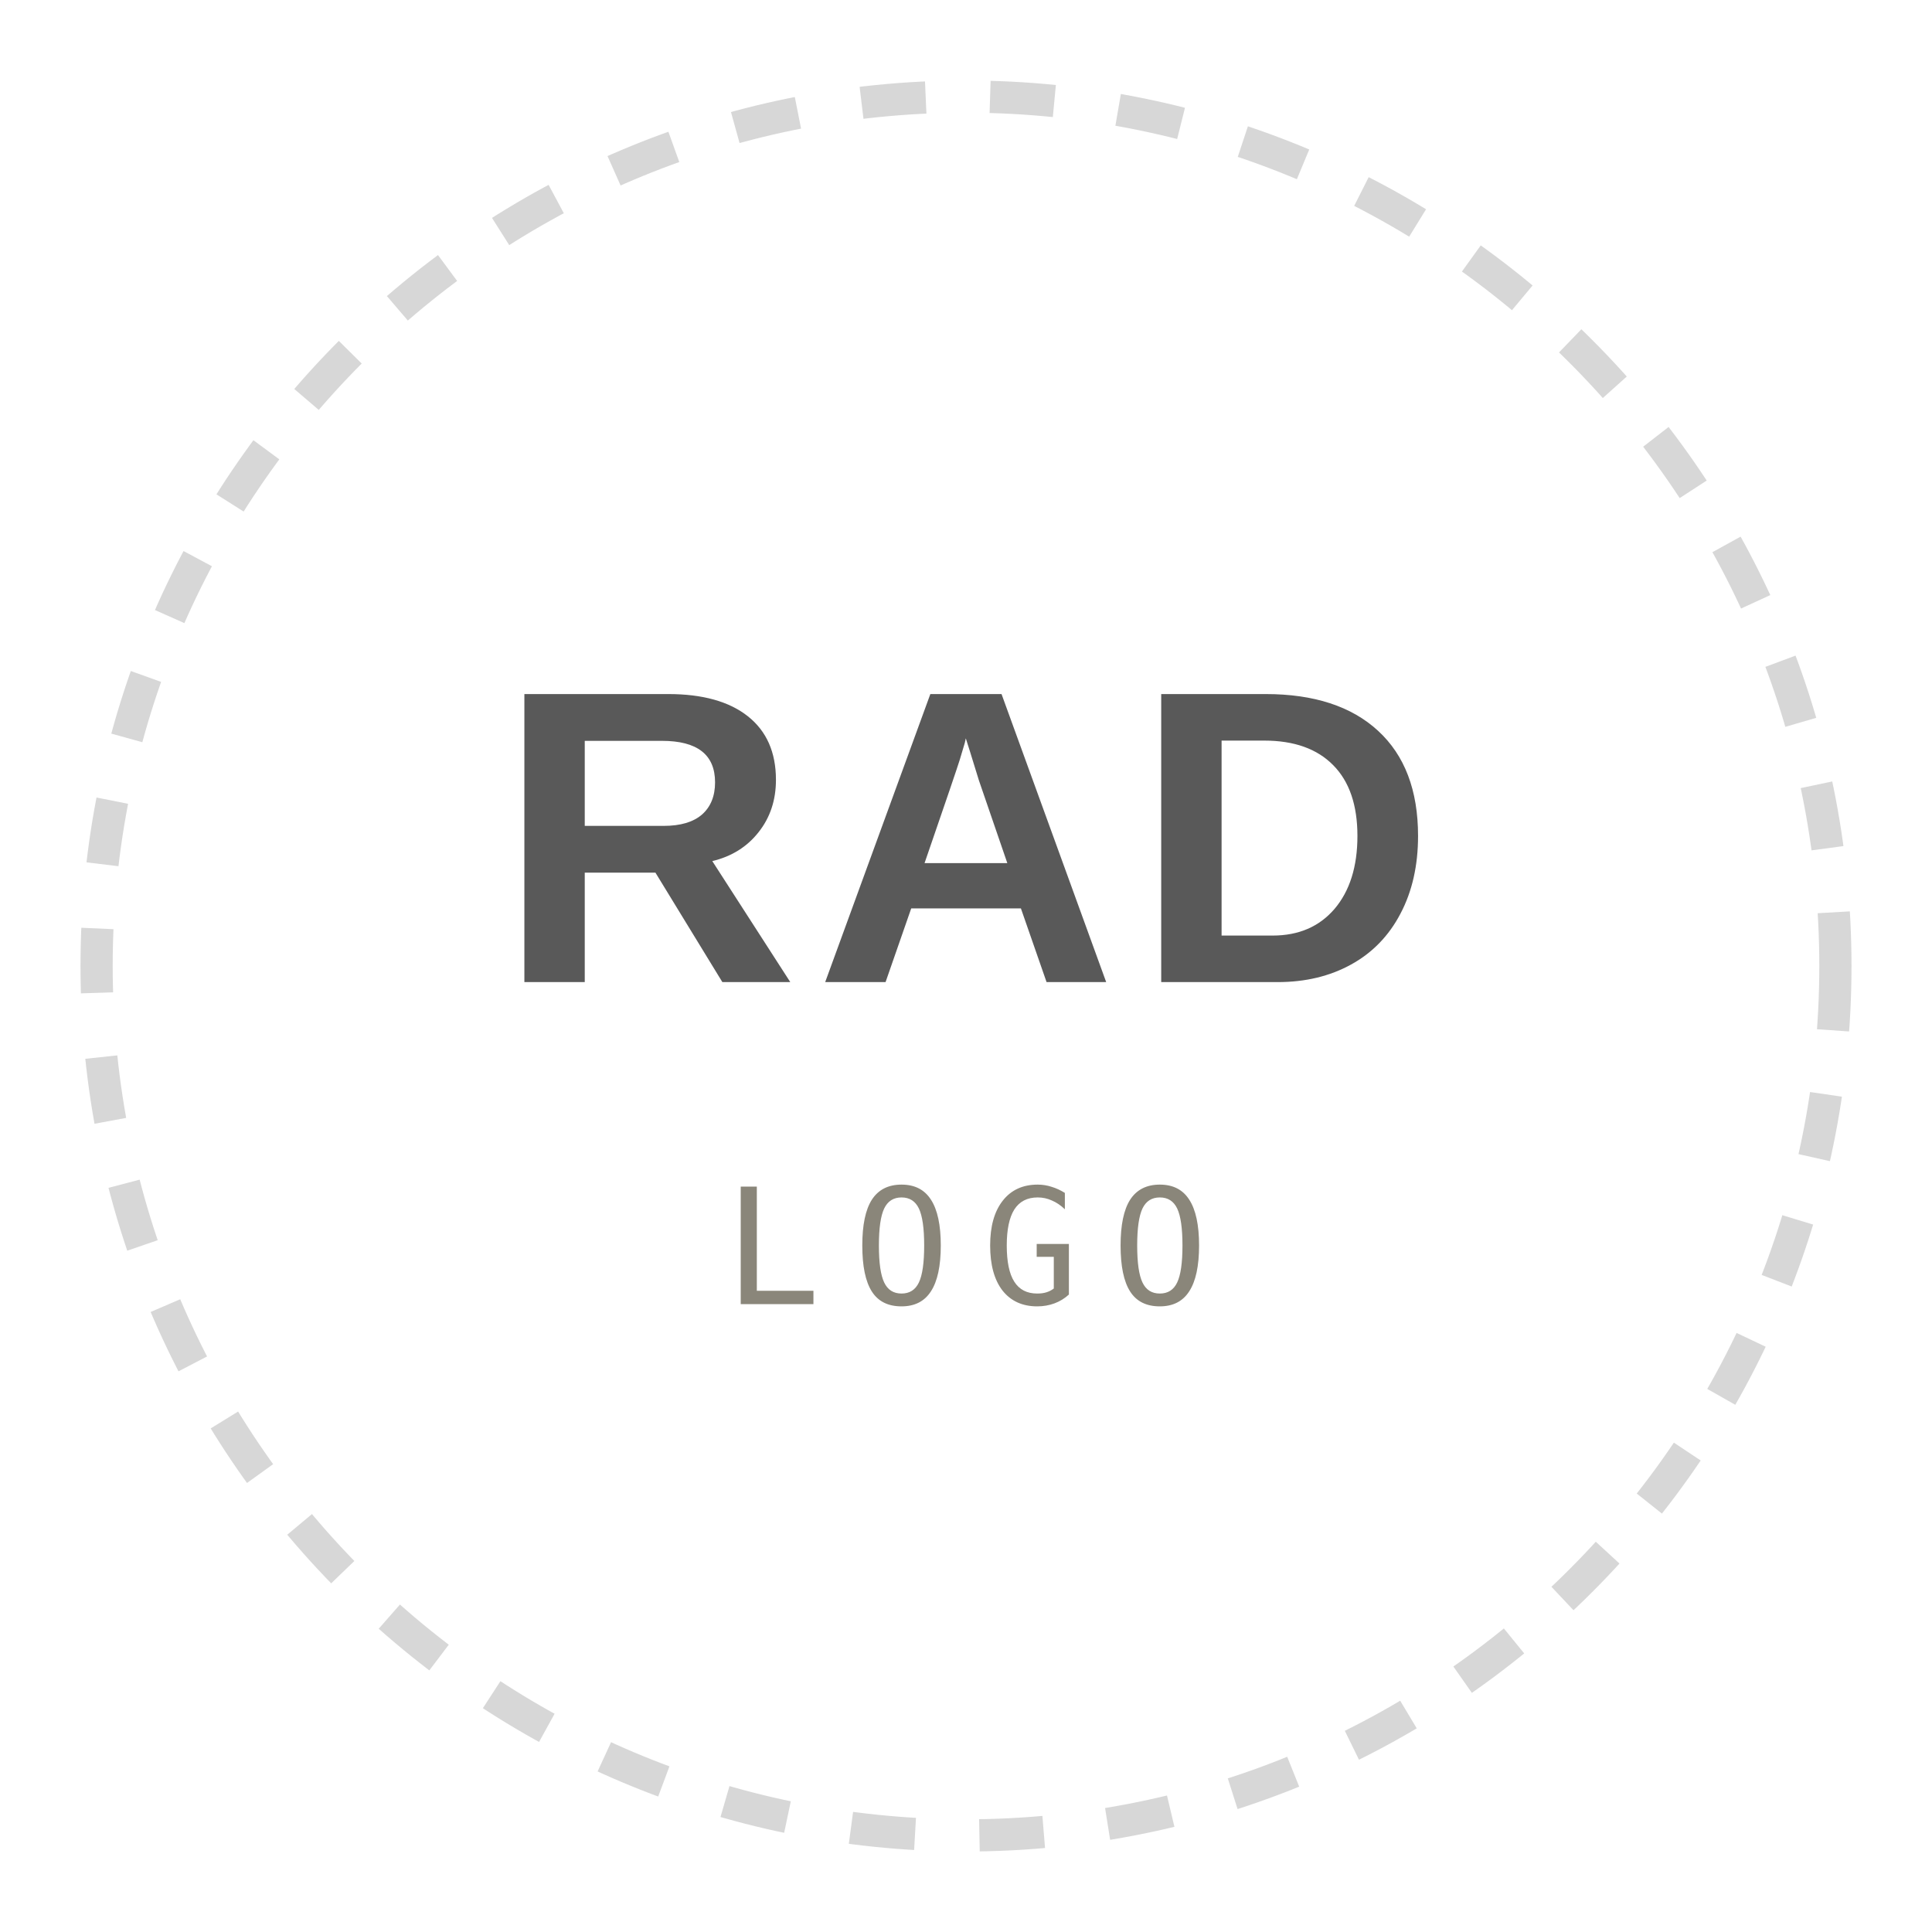
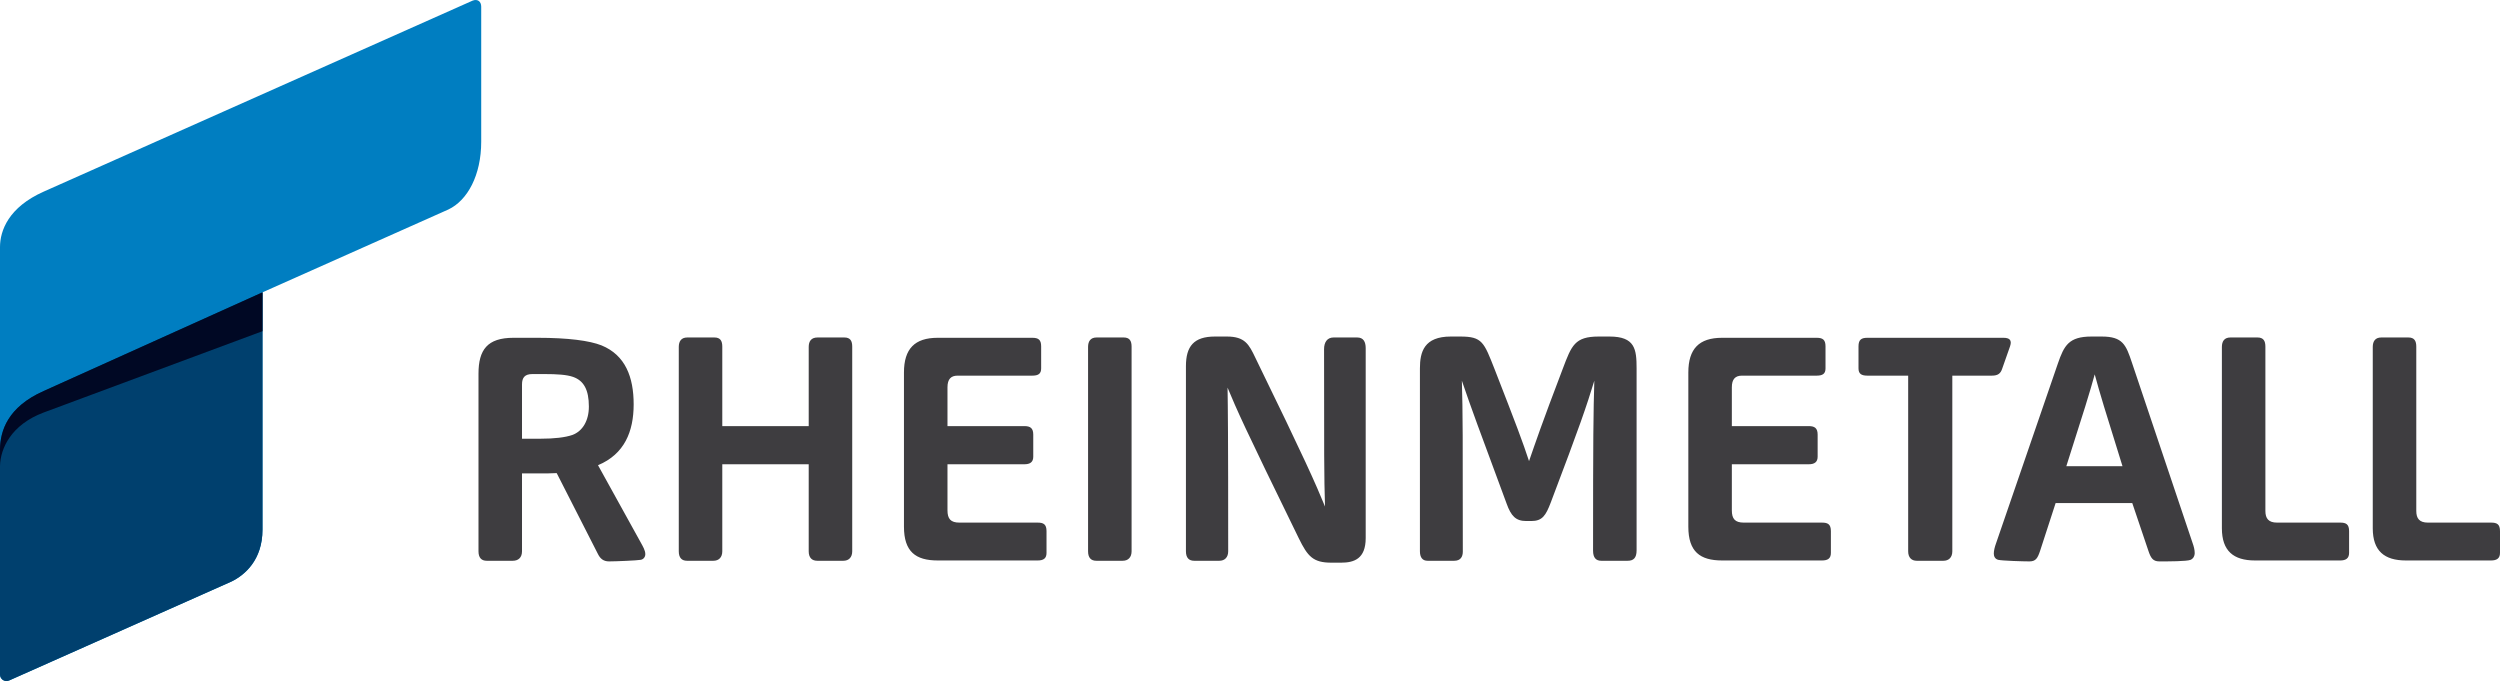
- <svg xmlns="http://www.w3.org/2000/svg" viewBox="0 0 120 120" role="img" aria-label="Rheinmetall Air Defence Logo Placeholder">
-   <circle cx="60" cy="60" r="54" fill="none" stroke="#595959" stroke-opacity="0.24" stroke-width="2" stroke-dasharray="4 4" />
-   <text x="60" y="61" text-anchor="middle" font-family="Plus Jakarta Sans, Arial, sans-serif" font-size="26" font-weight="700" letter-spacing="1" fill="#595959">RAD</text>
-   <text x="60" y="81" text-anchor="middle" font-family="JetBrains Mono, monospace" font-size="10" font-weight="500" letter-spacing="2" fill="#8a867a">LOGO</text>
+ <svg xmlns="http://www.w3.org/2000/svg" version="1.1" id="Rheinmetall_Group_4c_positiv" x="0px" y="0px" width="4656.32px" height="1268.483px" viewBox="0 0 4656.32 1268.483" enable-background="new 0 0 4656.32 1268.483" xml:space="preserve">
+   <path id="RHEINMETALL_1_" fill="#3E3D40" d="M955.22,1044.451h-48.742c-9.427,0-15.275-5.268-15.275-17.631V696.106  c0-44.62,16.423-66.955,65.189-66.955H1001c57.589,0,96.966,5.306,119.287,14.117c44.621,18.201,59.921,59.328,59.921,109.823  c0,50.53-17.064,92.805-66.399,113.364l79.911,144.521c3.505,6.453,8.193,14.091,8.193,21.15c0,5.887-4.083,9.981-8.773,10.575  c-5.294,1.184-46.446,2.925-58.773,2.925c-10.563,0-16.424-5.282-20.558-13.5l-76.949-150.963  c-9.972,0.593-20.583,0.593-32.294,0.593h-32.317v145.064C972.249,1038.604,965.19,1044.451,955.22,1044.451z M1006.911,817.121  c25.246,0,45.804-2.331,59.34-7.057c18.793-7.035,30.54-26.409,30.54-52.852c0-31.133-9.415-48.149-29.38-55.207  c-11.747-4.135-29.96-5.306-52.875-5.306h-22.915c-14.104,0-19.373,6.464-19.373,19.396v101.025H1006.911z M1328.826,1044.451  h-49.309c-9.416,0-15.277-5.268-15.277-17.631v-380.64c0-10.564,4.69-17.622,15.844-17.622h50.531  c11.143,0,14.671,6.479,14.671,17.054v148.025h160.958V646.181c0-10.564,4.69-17.622,16.485-17.622h49.89  c11.167,0,14.671,6.479,14.671,17.054v381.207c0,11.192-6.43,17.631-16.424,17.631h-48.766c-9.391,0-15.857-5.268-15.857-17.631  V864.701h-160.958v162.119C1345.287,1038.013,1338.821,1044.451,1328.826,1044.451z M1746.508,1043.885  c-41.128,0-62.857-16.448-62.857-62.856V693.775c0-44.066,19.978-64.624,62.857-64.624h176.197c11.191,0,16.473,3.541,16.473,15.869  v41.116c0,9.97-5.281,13.513-16.473,13.513h-139.191c-12.339,0-18.806,6.464-18.806,21.74v72.25h143.337  c10.574,0,16.423,3.516,16.423,15.832v41.152c0,9.983-5.849,14.079-16.423,14.079h-143.337v85.761  c0,15.855,5.887,22.916,22.323,22.916h145.706c10.551,0,16.437,2.924,16.437,15.843v40.55c0,10.007-5.318,14.114-16.437,14.114  H1746.508z M2091.141,1044.451h-49.321c-9.416,0-15.265-5.268-15.265-17.631v-380.64c0-10.564,4.689-17.622,15.857-17.622h50.505  c11.168,0,14.696,6.479,14.696,17.054v381.207C2107.614,1038.013,2101.161,1044.451,2091.141,1044.451z M2271.101,1044.451h-47  c-9.392,0-15.264-5.268-15.264-17.631V682.039c0-37.019,14.659-55.231,54.023-55.231h22.321c33.478,0,41.153,14.67,52.876,39.35  c94.557,193.856,111.599,233.231,129.812,277.272c-1.764-53.442-1.764-104.567-1.764-293.141c0-12.918,5.885-21.73,17.645-21.73  h44.065c11.748,0,15.832,8.231,15.832,19.979v353.64c0,38.759-21.717,45.817-45.792,45.817h-18.227  c-34.082,0-44.064-11.76-60.513-45.226c-105.145-215.004-114.522-237.34-132.75-280.787c0.593,40.497,1.173,80.454,1.173,304.838  C2287.538,1038.013,2281.084,1044.451,2271.101,1044.451z M2708.651,1044.451h-49.915c-9.415,0-14.091-6.438-14.091-17.631V686.136  c0-30.553,7.602-59.329,57.564-59.329h17.634c41.103,0,44.04,10.563,63.993,61.081c40.535,103.95,52.307,135.142,64.029,170.939  c12.906-36.98,22.335-65.782,62.871-172.111c16.435-43.448,22.31-59.909,66.966-59.909h19.953c47.619,0,50.543,23.481,50.543,59.329  v338.93c0,14.117-5.861,19.385-16.473,19.385h-49.371c-9.366,0-15.239-5.268-15.239-18.792c0-211.462,0.592-258.453,2.356-316.597  c-14.709,48.149-26.431,82.775-81.083,226.739c-9.391,24.642-15.831,34.626-36.39,34.626h-9.427  c-19.386,0-28.172-9.391-36.414-32.292c-52.271-140.981-65.758-177.407-83.392-229.073c1.765,58.144,1.765,108.651,1.765,318.374  C2724.532,1036.827,2720.422,1044.451,2708.651,1044.451z M3207.404,1043.885c-41.114,0-62.833-16.448-62.833-62.856V693.775  c0-44.066,19.966-64.624,62.833-64.624h176.223c11.155,0,16.437,3.541,16.437,15.869v41.116c0,9.97-5.281,13.513-16.437,13.513  h-139.228c-12.34,0-18.793,6.464-18.793,21.74v72.25h143.336c10.563,0,16.461,3.516,16.461,15.832v41.152  c0,9.983-5.898,14.079-16.461,14.079h-143.336v85.761c0,15.855,5.849,22.916,22.321,22.916h145.681  c10.551,0,16.475,2.924,16.475,15.843v40.55c0,10.007-5.331,14.114-16.475,14.114H3207.404z M3619.782,1044.451h-49.891  c-9.438,0-15.867-5.847-15.867-17.631V699.649h-76.049c-11.131,0-16.462-3.542-16.462-13.513v-41.116  c0-12.329,5.331-15.869,16.462-15.869h253.356c11.143,0,16.485,3.998,12.45,15.869l-14.451,41.116  c-3.084,9.847-8.34,13.513-19.532,13.513h-73.556v327.171C3636.243,1038.604,3629.208,1044.451,3619.782,1044.451z   M3799.841,1025.659c-4.678,14.118-8.194,19.967-19.978,19.967c-11.712,0-50.482-1.175-58.133-2.925  c-6.465-1.765-8.206-7.06-8.206-11.748c0-5.294,1.741-12.351,4.097-18.793l115.141-334.847  c11.735-34.044,20.534-50.505,62.859-50.505h18.792c39.364,0,45.236,15.289,56.418,48.754l112.783,335.414  c2.345,6.453,4.107,12.92,4.107,19.384c0,4.69-2.344,9.984-7.688,12.342c-7.032,2.925-41.09,2.925-58.13,2.925  c-11.725,0-15.869-5.849-20.545-19.967l-29.95-88.673h-142.757L3799.841,1025.659z M3953.196,868.257  c-32.329-103.395-42.338-136.291-51.714-170.965c-9.416,34.082-19.952,68.138-52.876,170.965H3953.196z M4199.952,1043.885  c-39.918,0-61.624-17.657-61.624-59.932V646.181c0-10.564,4.665-17.622,15.807-17.622h50.507c11.191,0,14.709,6.479,14.709,17.054  v306.021c0,14.093,5.873,21.744,21.717,21.744h117.781c10.526,0,16.4,2.924,16.4,15.843v40.55c0,10.007-5.874,14.114-16.4,14.114  H4199.952z M4481.024,1043.885c-39.969,0-61.688-17.657-61.688-59.932V646.181c0-10.564,4.678-17.622,15.845-17.622h50.555  c11.144,0,14.661,6.479,14.661,17.054v306.021c0,14.093,5.886,21.744,21.691,21.744h117.783c10.587,0,16.448,2.924,16.448,15.843  v40.55c0,10.007-5.861,14.114-16.448,14.114H4481.024z" />
+   <g id="Bildmarke_1_">
+     <path fill="#007EC1" d="M880.132,1.214c0,0-798.58,355.603-798.604,355.627C16.053,385.876,0,429.485,0,460.211v375.901v420.176   c0,8.18,8.279,14.894,17.004,11.115l414.327-184.39c24.802-12.105,57.551-40.313,57.551-96.531V544.477L835.007,390.22   c35.896-16.966,61.266-64.08,61.266-126.321c0-0.123,0.013-210.587,0.013-251.395C896.286,2.474,889.228-2.463,880.132,1.214z" />
+     <path fill="#00406E" d="M17.004,1267.403l414.327-184.39c24.802-12.105,57.551-40.313,57.551-96.531V544.477   c0,0-407.477,183.749-407.453,183.749h0.012C13.807,758.236,0.679,803.053,0,836.112v420.176   C0,1264.468,8.279,1271.182,17.004,1267.403z" />
+     <path fill="#000824" d="M0,836.112c0.679-33.059,13.807-77.876,81.441-107.887h-0.012c-0.024,0,407.453-183.749,407.453-183.749   v72.347L81.441,768.269C20.804,791.009,0.679,835.113,0,868.17V836.112z" />
+   </g>
</svg>
